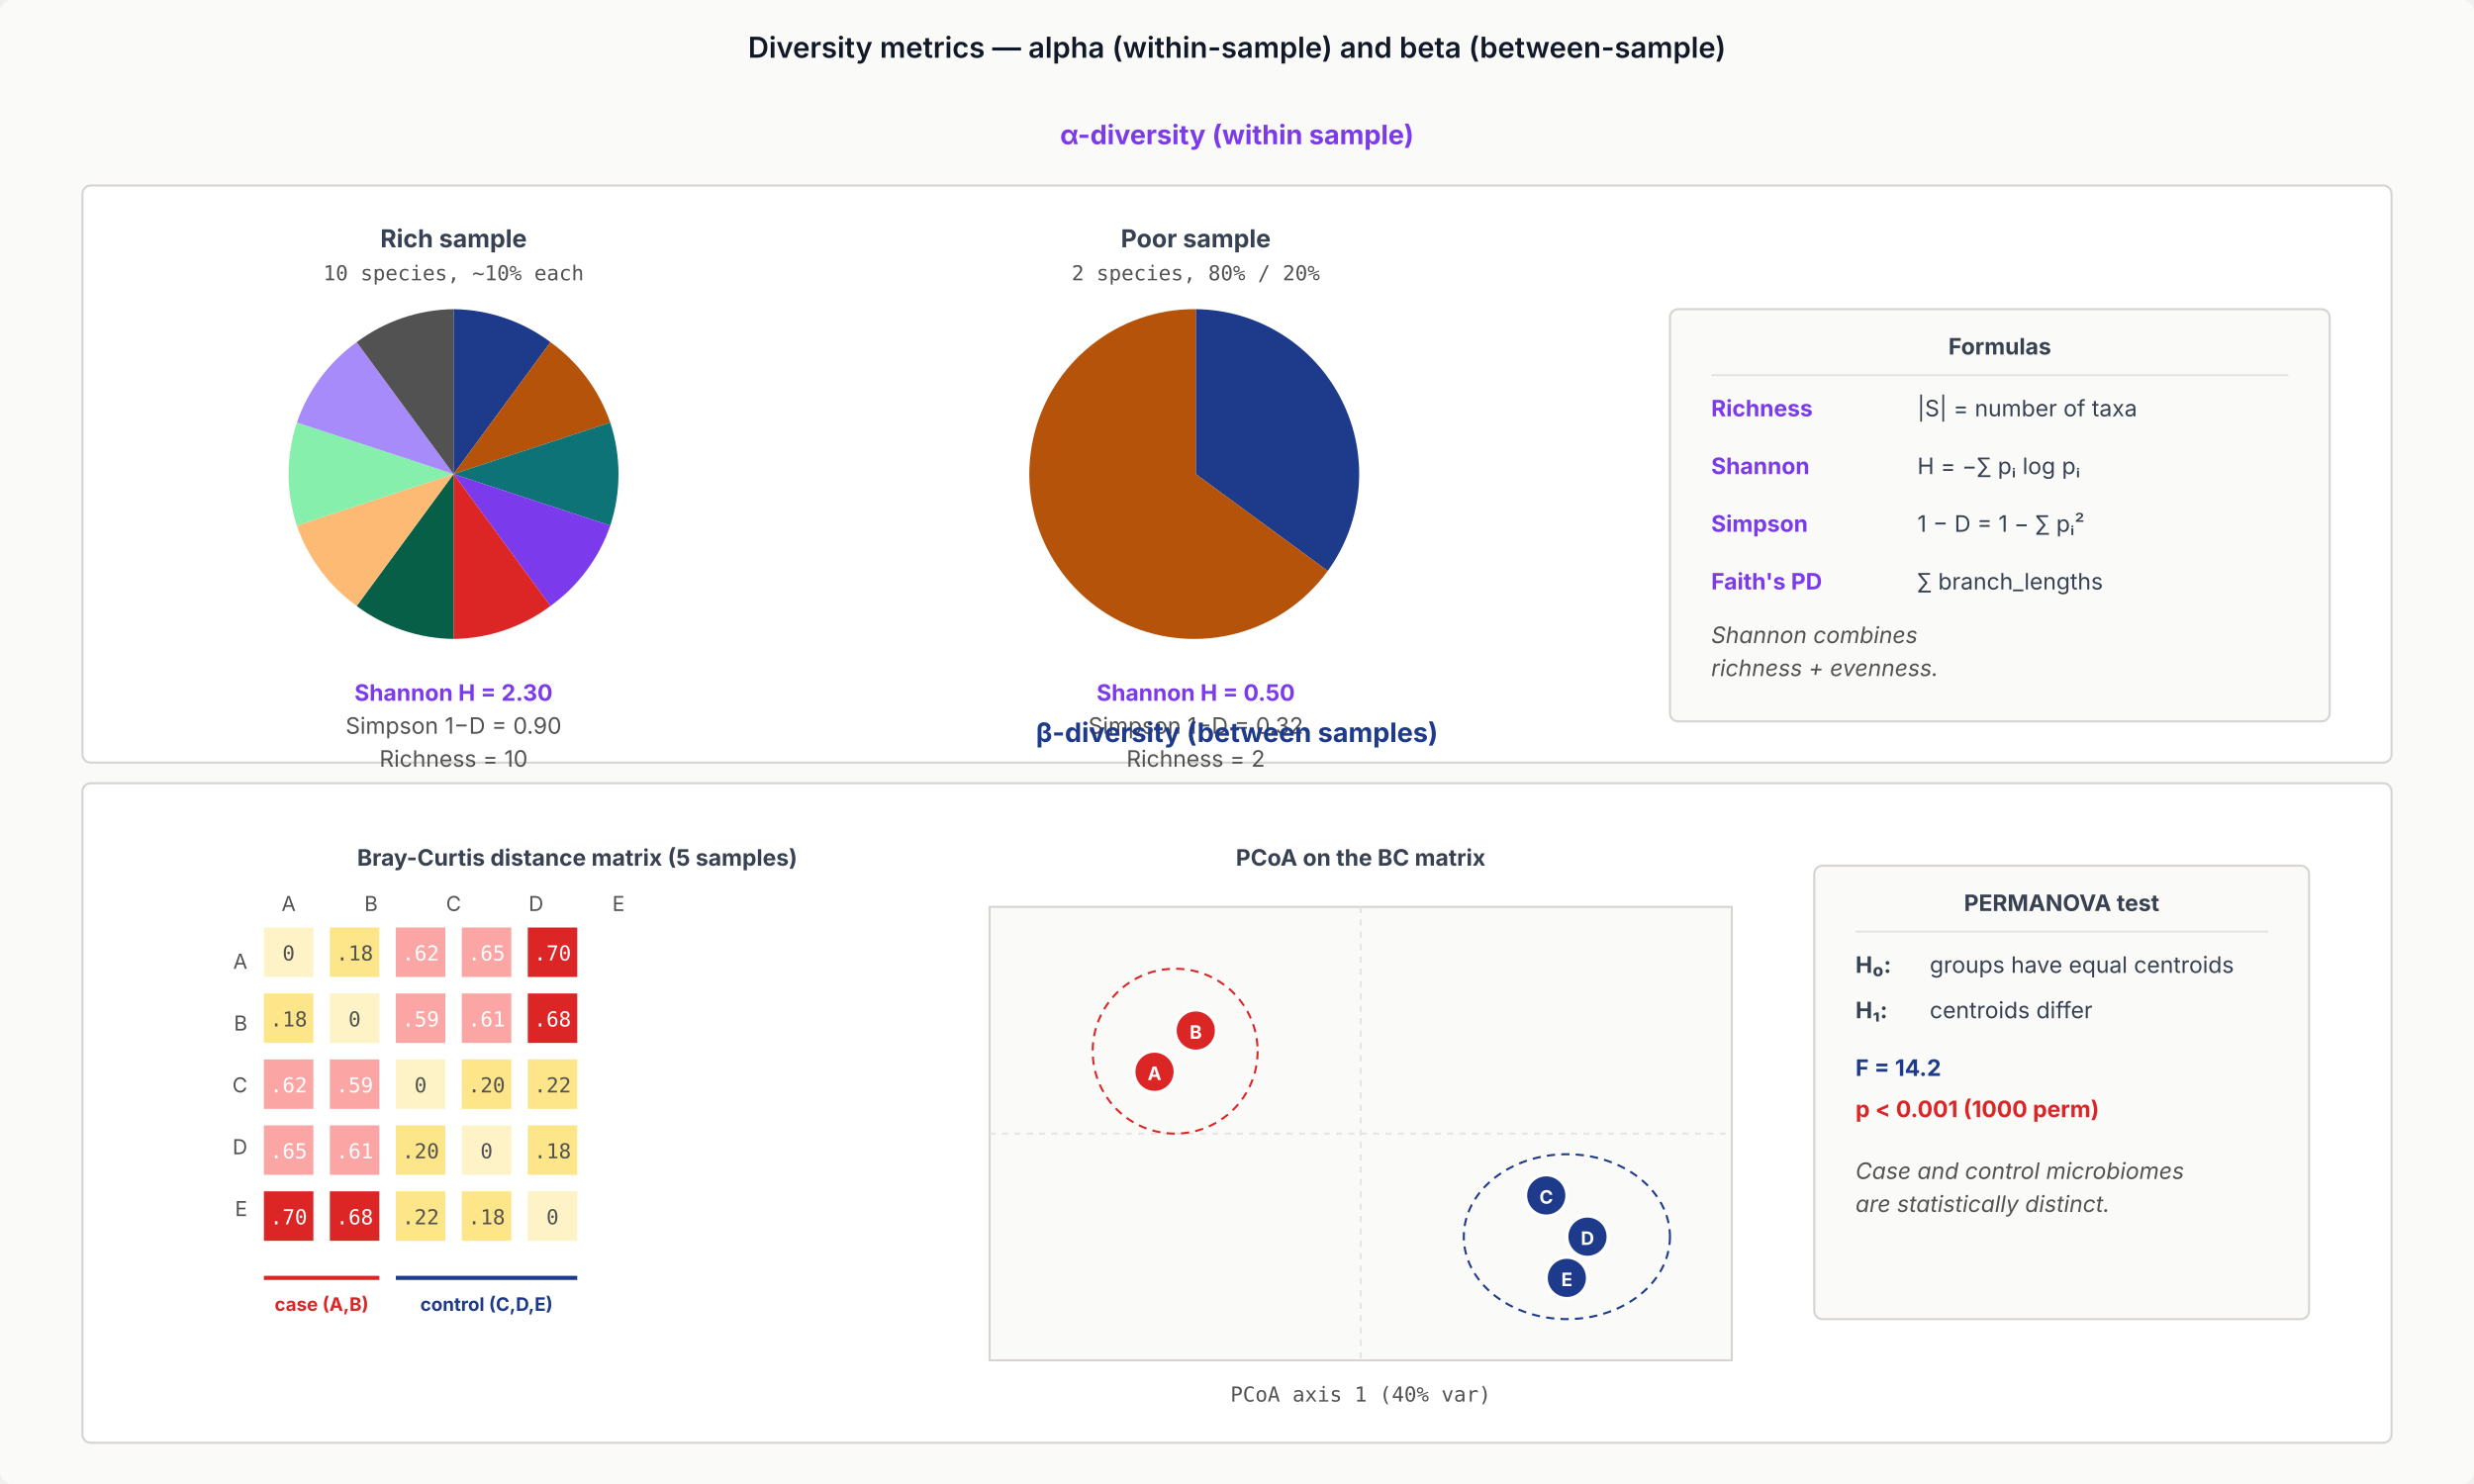
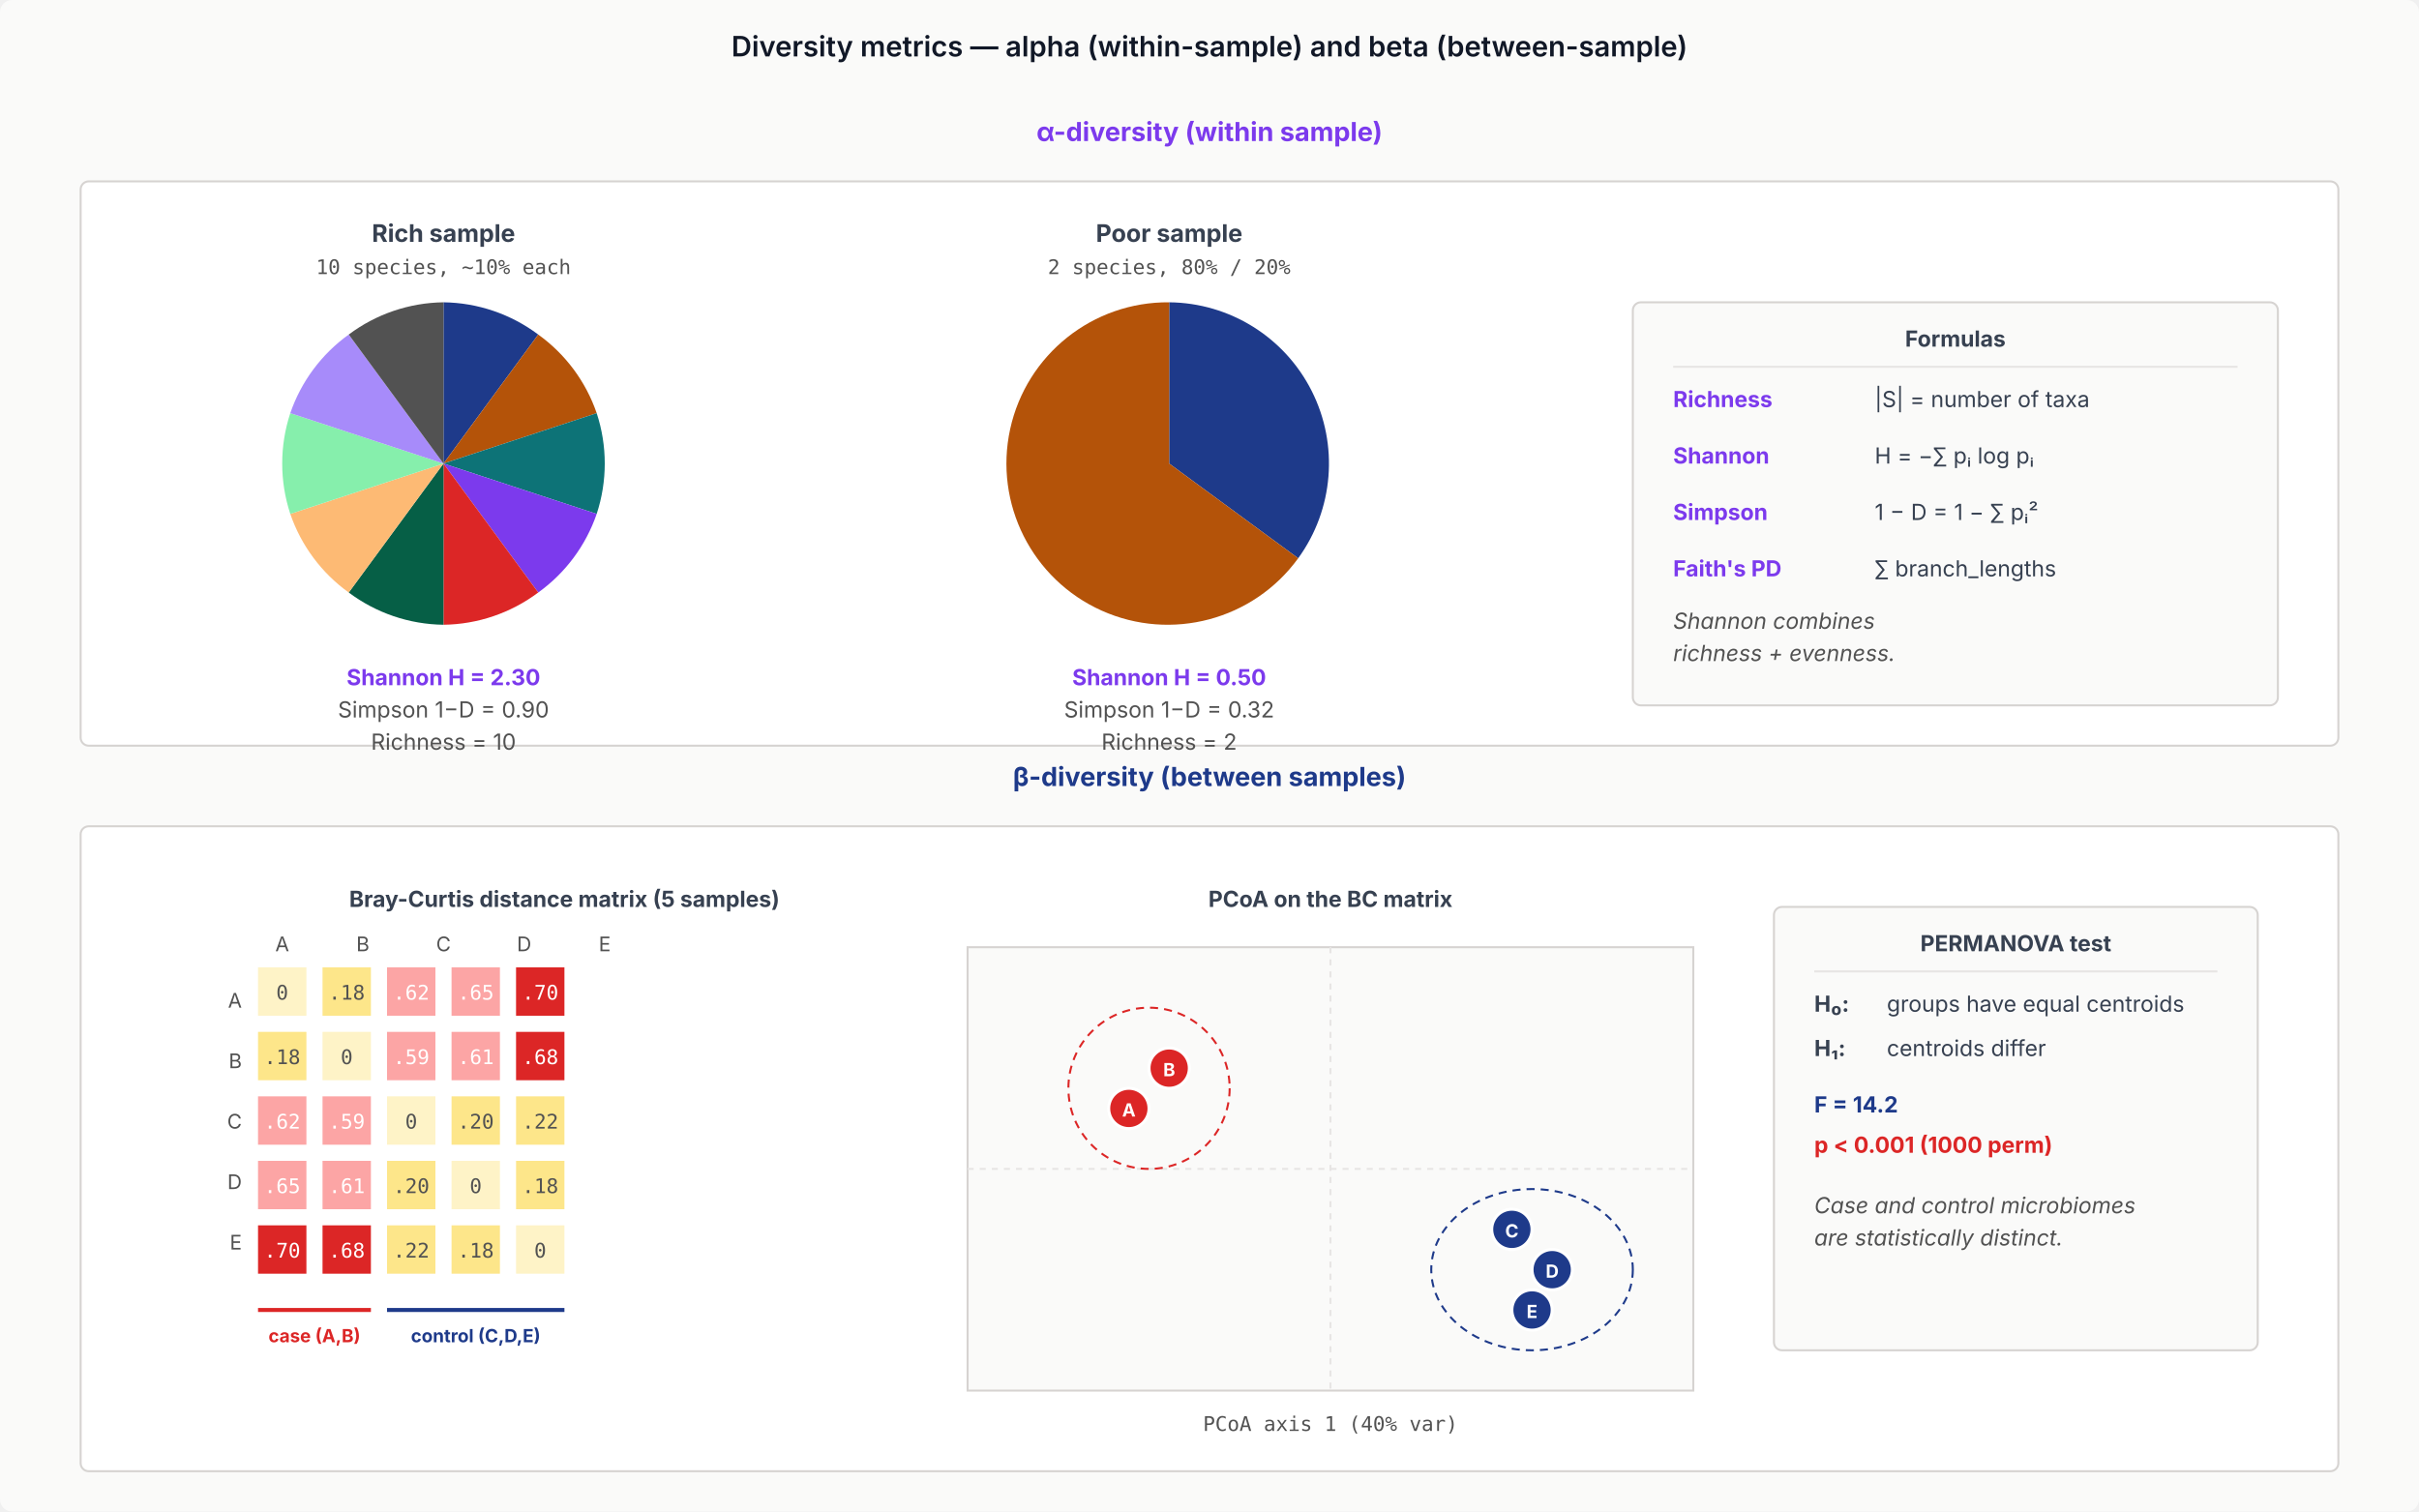
- <svg xmlns="http://www.w3.org/2000/svg" viewBox="0 0 1200 720" width="1200" height="720" font-family="Inter, sans-serif">
+ <svg xmlns="http://www.w3.org/2000/svg" viewBox="0 0 1200 750" width="1200" height="750" font-family="Inter, sans-serif">
  <defs>
    <style>text { font-family: Inter, sans-serif; } .mono { font-family: 'JetBrains Mono', monospace; font-size: 10px; }</style>
  </defs>
-   <rect width="1200" height="720" fill="#fafaf9" rx="6" />
+   <rect width="1200" height="750" fill="#fafaf9" rx="6" />
  <text x="600" y="28" text-anchor="middle" font-size="14" font-weight="600" fill="#111827">Diversity metrics — alpha (within-sample) and beta (between-sample)</text>
  <g transform="translate(40,70)">
    <text x="560" y="0" text-anchor="middle" font-size="13" font-weight="700" fill="#7c3aed">α-diversity (within sample)</text>
    <rect x="0" y="20" width="1120" height="280" fill="#fff" stroke="#d6d3d1" rx="4" />
    <g transform="translate(180,160)">
      <text x="0" y="-110" text-anchor="middle" font-size="12" font-weight="700" fill="#374151">Rich sample</text>
      <text x="0" y="-94" text-anchor="middle" font-size="10" class="mono" fill="#525252">10 species, ~10% each</text>
      <g>
        <path d="M 0 0 L 0 -80 A 80 80 0 0 1 47 -64 Z" fill="#1e3a8a" />
        <path d="M 0 0 L 47 -64 A 80 80 0 0 1 76 -25 Z" fill="#b45309" />
        <path d="M 0 0 L 76 -25 A 80 80 0 0 1 76 25 Z" fill="#0d7377" />
        <path d="M 0 0 L 76 25 A 80 80 0 0 1 47 64 Z" fill="#7c3aed" />
        <path d="M 0 0 L 47 64 A 80 80 0 0 1 0 80 Z" fill="#dc2626" />
        <path d="M 0 0 L 0 80 A 80 80 0 0 1 -47 64 Z" fill="#065f46" />
        <path d="M 0 0 L -47 64 A 80 80 0 0 1 -76 25 Z" fill="#fdba74" />
        <path d="M 0 0 L -76 25 A 80 80 0 0 1 -76 -25 Z" fill="#86efac" />
        <path d="M 0 0 L -76 -25 A 80 80 0 0 1 -47 -64 Z" fill="#a78bfa" />
        <path d="M 0 0 L -47 -64 A 80 80 0 0 1 0 -80 Z" fill="#525252" />
      </g>
      <g transform="translate(0,110)" font-size="11" font-family="JetBrains Mono, monospace" fill="#374151" text-anchor="middle">
        <text x="0" y="0" font-weight="700" fill="#7c3aed">Shannon H = 2.30</text>
        <text x="0" y="16" fill="#525252">Simpson 1−D = 0.90</text>
        <text x="0" y="32" fill="#525252">Richness = 10</text>
      </g>
    </g>
    <g transform="translate(540,160)">
      <text x="0" y="-110" text-anchor="middle" font-size="12" font-weight="700" fill="#374151">Poor sample</text>
      <text x="0" y="-94" text-anchor="middle" font-size="10" class="mono" fill="#525252">2 species, 80% / 20%</text>
      <g>
        <path d="M 0 0 L 0 -80 A 80 80 0 0 1 64 47 L 0 0 Z" fill="#1e3a8a" />
        <path d="M 0 0 L 64 47 A 80 80 0 1 1 0 -80 L 0 0 Z" fill="#b45309" />
      </g>
      <g transform="translate(0,110)" font-size="11" font-family="JetBrains Mono, monospace" fill="#374151" text-anchor="middle">
        <text x="0" y="0" font-weight="700" fill="#7c3aed">Shannon H = 0.50</text>
        <text x="0" y="16" fill="#525252">Simpson 1−D = 0.32</text>
        <text x="0" y="32" fill="#525252">Richness = 2</text>
      </g>
    </g>
    <g transform="translate(770,80)">
      <rect width="320" height="200" fill="#fafaf9" stroke="#d6d3d1" rx="4" />
      <text x="160" y="22" text-anchor="middle" font-size="11" font-weight="700" fill="#374151">Formulas</text>
      <line x1="20" y1="32" x2="300" y2="32" stroke="#e7e5e4" />
      <g transform="translate(20,52)" font-size="11" fill="#374151">
        <text x="0" y="0" font-weight="700" fill="#7c3aed">Richness</text>
        <text x="100" y="0" font-family="JetBrains Mono, monospace">|S| = number of taxa</text>
        <text x="0" y="28" font-weight="700" fill="#7c3aed">Shannon</text>
        <text x="100" y="28" font-family="JetBrains Mono, monospace">H = −∑ pᵢ log pᵢ</text>
        <text x="0" y="56" font-weight="700" fill="#7c3aed">Simpson</text>
        <text x="100" y="56" font-family="JetBrains Mono, monospace">1 − D = 1 − ∑ pᵢ²</text>
        <text x="0" y="84" font-weight="700" fill="#7c3aed">Faith's PD</text>
        <text x="100" y="84" font-family="JetBrains Mono, monospace">∑ branch_lengths</text>
        <text x="0" y="110" font-style="italic" fill="#525252">Shannon combines</text>
        <text x="0" y="126" font-style="italic" fill="#525252">richness + evenness.</text>
      </g>
    </g>
  </g>
-   <g transform="translate(40,360)">
+   <g transform="translate(40,390)">
    <text x="560" y="0" text-anchor="middle" font-size="13" font-weight="700" fill="#1e3a8a">β-diversity (between samples)</text>
    <rect x="0" y="20" width="1120" height="320" fill="#fff" stroke="#d6d3d1" rx="4" />
    <g transform="translate(60,60)">
      <text x="180" y="0" text-anchor="middle" font-size="11" font-weight="700" fill="#374151">Bray-Curtis distance matrix (5 samples)</text>
      <g class="mono" font-size="10" fill="#525252">
        <text x="40" y="22" text-anchor="middle">A</text>
        <text x="80" y="22" text-anchor="middle">B</text>
        <text x="120" y="22" text-anchor="middle">C</text>
        <text x="160" y="22" text-anchor="middle">D</text>
        <text x="200" y="22" text-anchor="middle">E</text>
        <text x="20" y="50" text-anchor="end">A</text>
        <text x="20" y="80" text-anchor="end">B</text>
        <text x="20" y="110" text-anchor="end">C</text>
        <text x="20" y="140" text-anchor="end">D</text>
        <text x="20" y="170" text-anchor="end">E</text>
      </g>
      <g transform="translate(28,30)">
        <rect x="0" y="0" width="24" height="24" fill="#fef3c7" />
        <text x="12" y="16" text-anchor="middle" font-size="9" class="mono" fill="#525252">0</text>
        <rect x="32" y="0" width="24" height="24" fill="#fde68a" />
        <text x="44" y="16" text-anchor="middle" font-size="9" class="mono" fill="#525252">.18</text>
        <rect x="64" y="0" width="24" height="24" fill="#fca5a5" />
        <text x="76" y="16" text-anchor="middle" font-size="9" class="mono" fill="#fff">.62</text>
        <rect x="96" y="0" width="24" height="24" fill="#fca5a5" />
        <text x="108" y="16" text-anchor="middle" font-size="9" class="mono" fill="#fff">.65</text>
        <rect x="128" y="0" width="24" height="24" fill="#dc2626" />
        <text x="140" y="16" text-anchor="middle" font-size="9" class="mono" fill="#fff">.70</text>
        <rect x="0" y="32" width="24" height="24" fill="#fde68a" />
        <text x="12" y="48" text-anchor="middle" font-size="9" class="mono" fill="#525252">.18</text>
        <rect x="32" y="32" width="24" height="24" fill="#fef3c7" />
        <text x="44" y="48" text-anchor="middle" font-size="9" class="mono" fill="#525252">0</text>
        <rect x="64" y="32" width="24" height="24" fill="#fca5a5" />
        <text x="76" y="48" text-anchor="middle" font-size="9" class="mono" fill="#fff">.59</text>
        <rect x="96" y="32" width="24" height="24" fill="#fca5a5" />
        <text x="108" y="48" text-anchor="middle" font-size="9" class="mono" fill="#fff">.61</text>
        <rect x="128" y="32" width="24" height="24" fill="#dc2626" />
        <text x="140" y="48" text-anchor="middle" font-size="9" class="mono" fill="#fff">.68</text>
        <rect x="0" y="64" width="24" height="24" fill="#fca5a5" />
        <text x="12" y="80" text-anchor="middle" font-size="9" class="mono" fill="#fff">.62</text>
        <rect x="32" y="64" width="24" height="24" fill="#fca5a5" />
        <text x="44" y="80" text-anchor="middle" font-size="9" class="mono" fill="#fff">.59</text>
        <rect x="64" y="64" width="24" height="24" fill="#fef3c7" />
        <text x="76" y="80" text-anchor="middle" font-size="9" class="mono" fill="#525252">0</text>
        <rect x="96" y="64" width="24" height="24" fill="#fde68a" />
        <text x="108" y="80" text-anchor="middle" font-size="9" class="mono" fill="#525252">.20</text>
        <rect x="128" y="64" width="24" height="24" fill="#fde68a" />
        <text x="140" y="80" text-anchor="middle" font-size="9" class="mono" fill="#525252">.22</text>
        <rect x="0" y="96" width="24" height="24" fill="#fca5a5" />
        <text x="12" y="112" text-anchor="middle" font-size="9" class="mono" fill="#fff">.65</text>
        <rect x="32" y="96" width="24" height="24" fill="#fca5a5" />
        <text x="44" y="112" text-anchor="middle" font-size="9" class="mono" fill="#fff">.61</text>
        <rect x="64" y="96" width="24" height="24" fill="#fde68a" />
        <text x="76" y="112" text-anchor="middle" font-size="9" class="mono" fill="#525252">.20</text>
        <rect x="96" y="96" width="24" height="24" fill="#fef3c7" />
        <text x="108" y="112" text-anchor="middle" font-size="9" class="mono" fill="#525252">0</text>
        <rect x="128" y="96" width="24" height="24" fill="#fde68a" />
        <text x="140" y="112" text-anchor="middle" font-size="9" class="mono" fill="#525252">.18</text>
        <rect x="0" y="128" width="24" height="24" fill="#dc2626" />
        <text x="12" y="144" text-anchor="middle" font-size="9" class="mono" fill="#fff">.70</text>
        <rect x="32" y="128" width="24" height="24" fill="#dc2626" />
        <text x="44" y="144" text-anchor="middle" font-size="9" class="mono" fill="#fff">.68</text>
        <rect x="64" y="128" width="24" height="24" fill="#fde68a" />
        <text x="76" y="144" text-anchor="middle" font-size="9" class="mono" fill="#525252">.22</text>
        <rect x="96" y="128" width="24" height="24" fill="#fde68a" />
        <text x="108" y="144" text-anchor="middle" font-size="9" class="mono" fill="#525252">.18</text>
        <rect x="128" y="128" width="24" height="24" fill="#fef3c7" />
        <text x="140" y="144" text-anchor="middle" font-size="9" class="mono" fill="#525252">0</text>
      </g>
      <line x1="28" y1="200" x2="84" y2="200" stroke="#dc2626" stroke-width="2" />
      <text x="56" y="216" text-anchor="middle" font-size="9" font-weight="700" fill="#dc2626">case (A,B)</text>
      <line x1="92" y1="200" x2="180" y2="200" stroke="#1e3a8a" stroke-width="2" />
      <text x="136" y="216" text-anchor="middle" font-size="9" font-weight="700" fill="#1e3a8a">control (C,D,E)</text>
    </g>
    <g transform="translate(440,60)">
      <text x="180" y="0" text-anchor="middle" font-size="11" font-weight="700" fill="#374151">PCoA on the BC matrix</text>
      <rect x="0" y="20" width="360" height="220" fill="#fafaf9" stroke="#d6d3d1" />
      <line x1="180" y1="20" x2="180" y2="240" stroke="#e7e5e4" stroke-dasharray="3 3" />
      <line x1="0" y1="130" x2="360" y2="130" stroke="#e7e5e4" stroke-dasharray="3 3" />
      <g>
        <circle cx="80" cy="100" r="10" fill="#dc2626" stroke="#fff" stroke-width="1.5" />
        <text x="80" y="104" text-anchor="middle" font-size="9" fill="#fff" font-weight="700">A</text>
        <circle cx="100" cy="80" r="10" fill="#dc2626" stroke="#fff" stroke-width="1.5" />
        <text x="100" y="84" text-anchor="middle" font-size="9" fill="#fff" font-weight="700">B</text>
        <circle cx="270" cy="160" r="10" fill="#1e3a8a" stroke="#fff" stroke-width="1.5" />
        <text x="270" y="164" text-anchor="middle" font-size="9" fill="#fff" font-weight="700">C</text>
        <circle cx="290" cy="180" r="10" fill="#1e3a8a" stroke="#fff" stroke-width="1.5" />
        <text x="290" y="184" text-anchor="middle" font-size="9" fill="#fff" font-weight="700">D</text>
        <circle cx="280" cy="200" r="10" fill="#1e3a8a" stroke="#fff" stroke-width="1.5" />
        <text x="280" y="204" text-anchor="middle" font-size="9" fill="#fff" font-weight="700">E</text>
        <ellipse cx="90" cy="90" rx="40" ry="40" fill="none" stroke="#dc2626" stroke-dasharray="4 3" />
        <ellipse cx="280" cy="180" rx="50" ry="40" fill="none" stroke="#1e3a8a" stroke-dasharray="4 3" />
      </g>
      <text x="180" y="260" text-anchor="middle" font-size="10" class="mono" fill="#525252">PCoA axis 1 (40% var)</text>
    </g>
    <g transform="translate(840,60)">
      <rect width="240" height="220" fill="#fafaf9" stroke="#d6d3d1" rx="4" />
      <text x="120" y="22" text-anchor="middle" font-size="11" font-weight="700" fill="#374151">PERMANOVA test</text>
      <line x1="20" y1="32" x2="220" y2="32" stroke="#e7e5e4" />
      <g transform="translate(20,52)" font-size="11" fill="#374151">
        <text x="0" y="0" font-weight="700">H₀:</text>
        <text x="36" y="0">groups have equal centroids</text>
        <text x="0" y="22" font-weight="700">H₁:</text>
        <text x="36" y="22">centroids differ</text>
        <text x="0" y="50" font-family="JetBrains Mono, monospace" fill="#1e3a8a" font-weight="700">F = 14.2</text>
        <text x="0" y="70" font-family="JetBrains Mono, monospace" fill="#dc2626" font-weight="700">p &lt; 0.001 (1000 perm)</text>
        <text x="0" y="100" font-style="italic" fill="#525252">Case and control microbiomes</text>
        <text x="0" y="116" font-style="italic" fill="#525252">are statistically distinct.</text>
      </g>
    </g>
  </g>
</svg>
